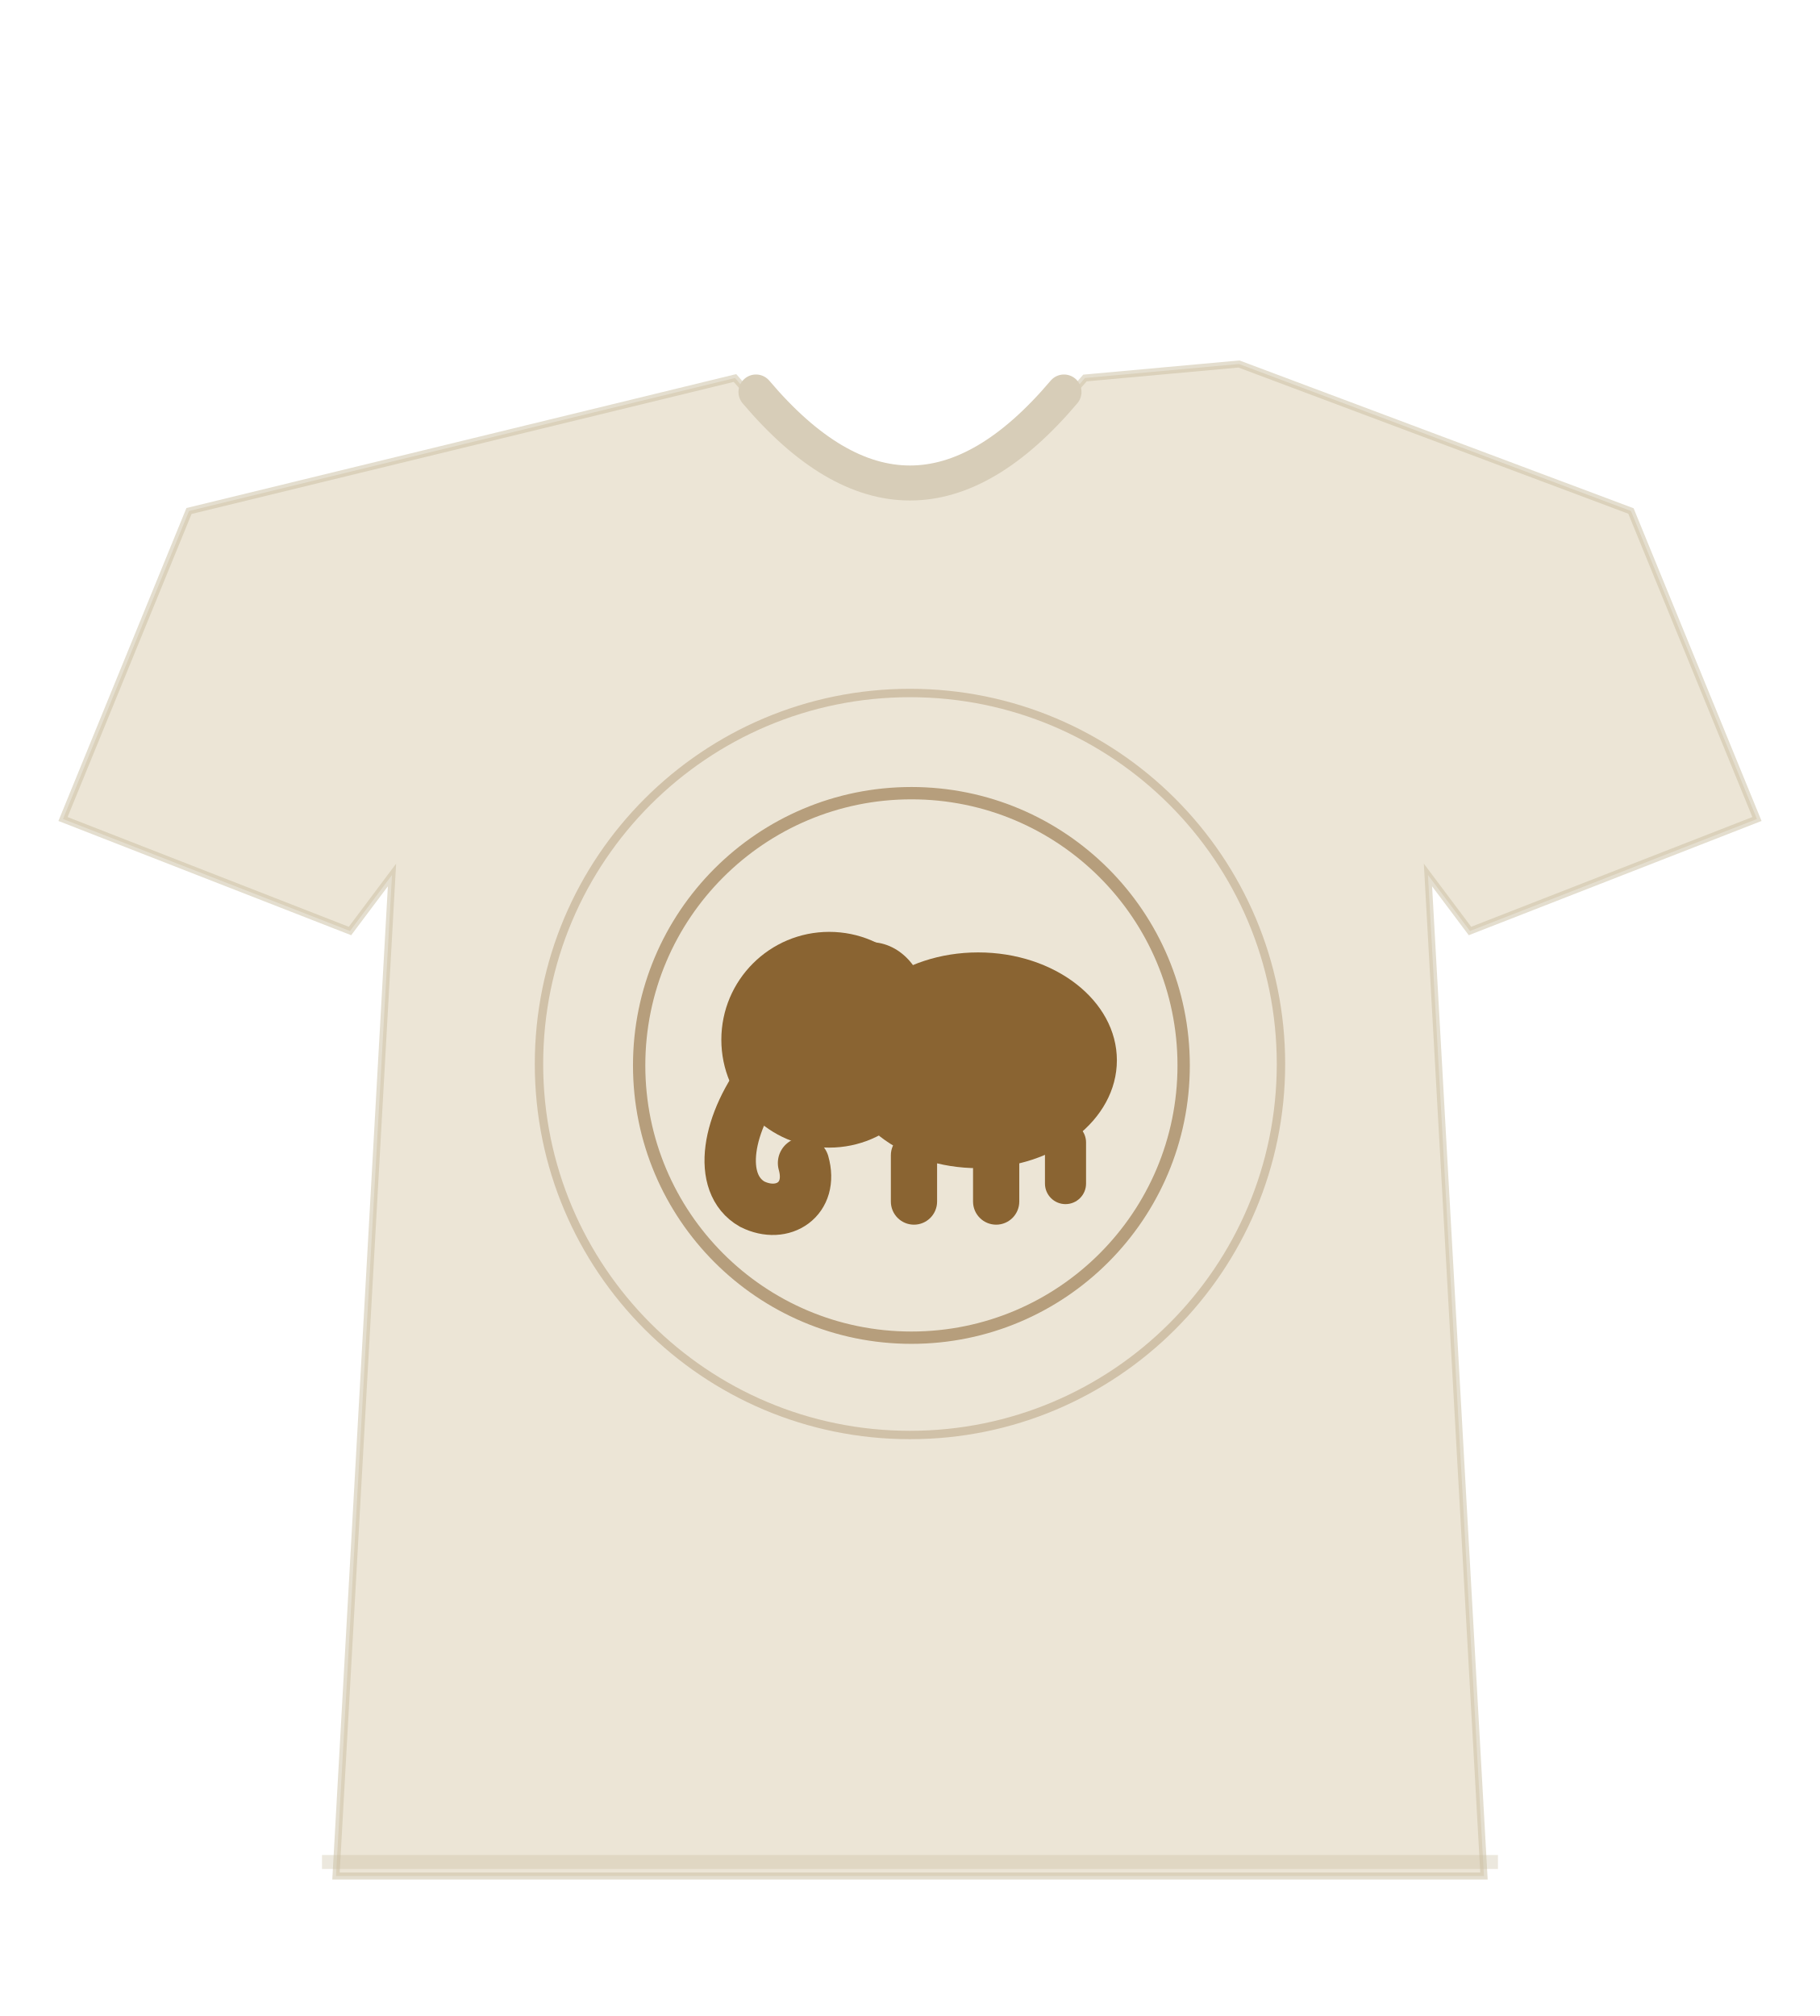
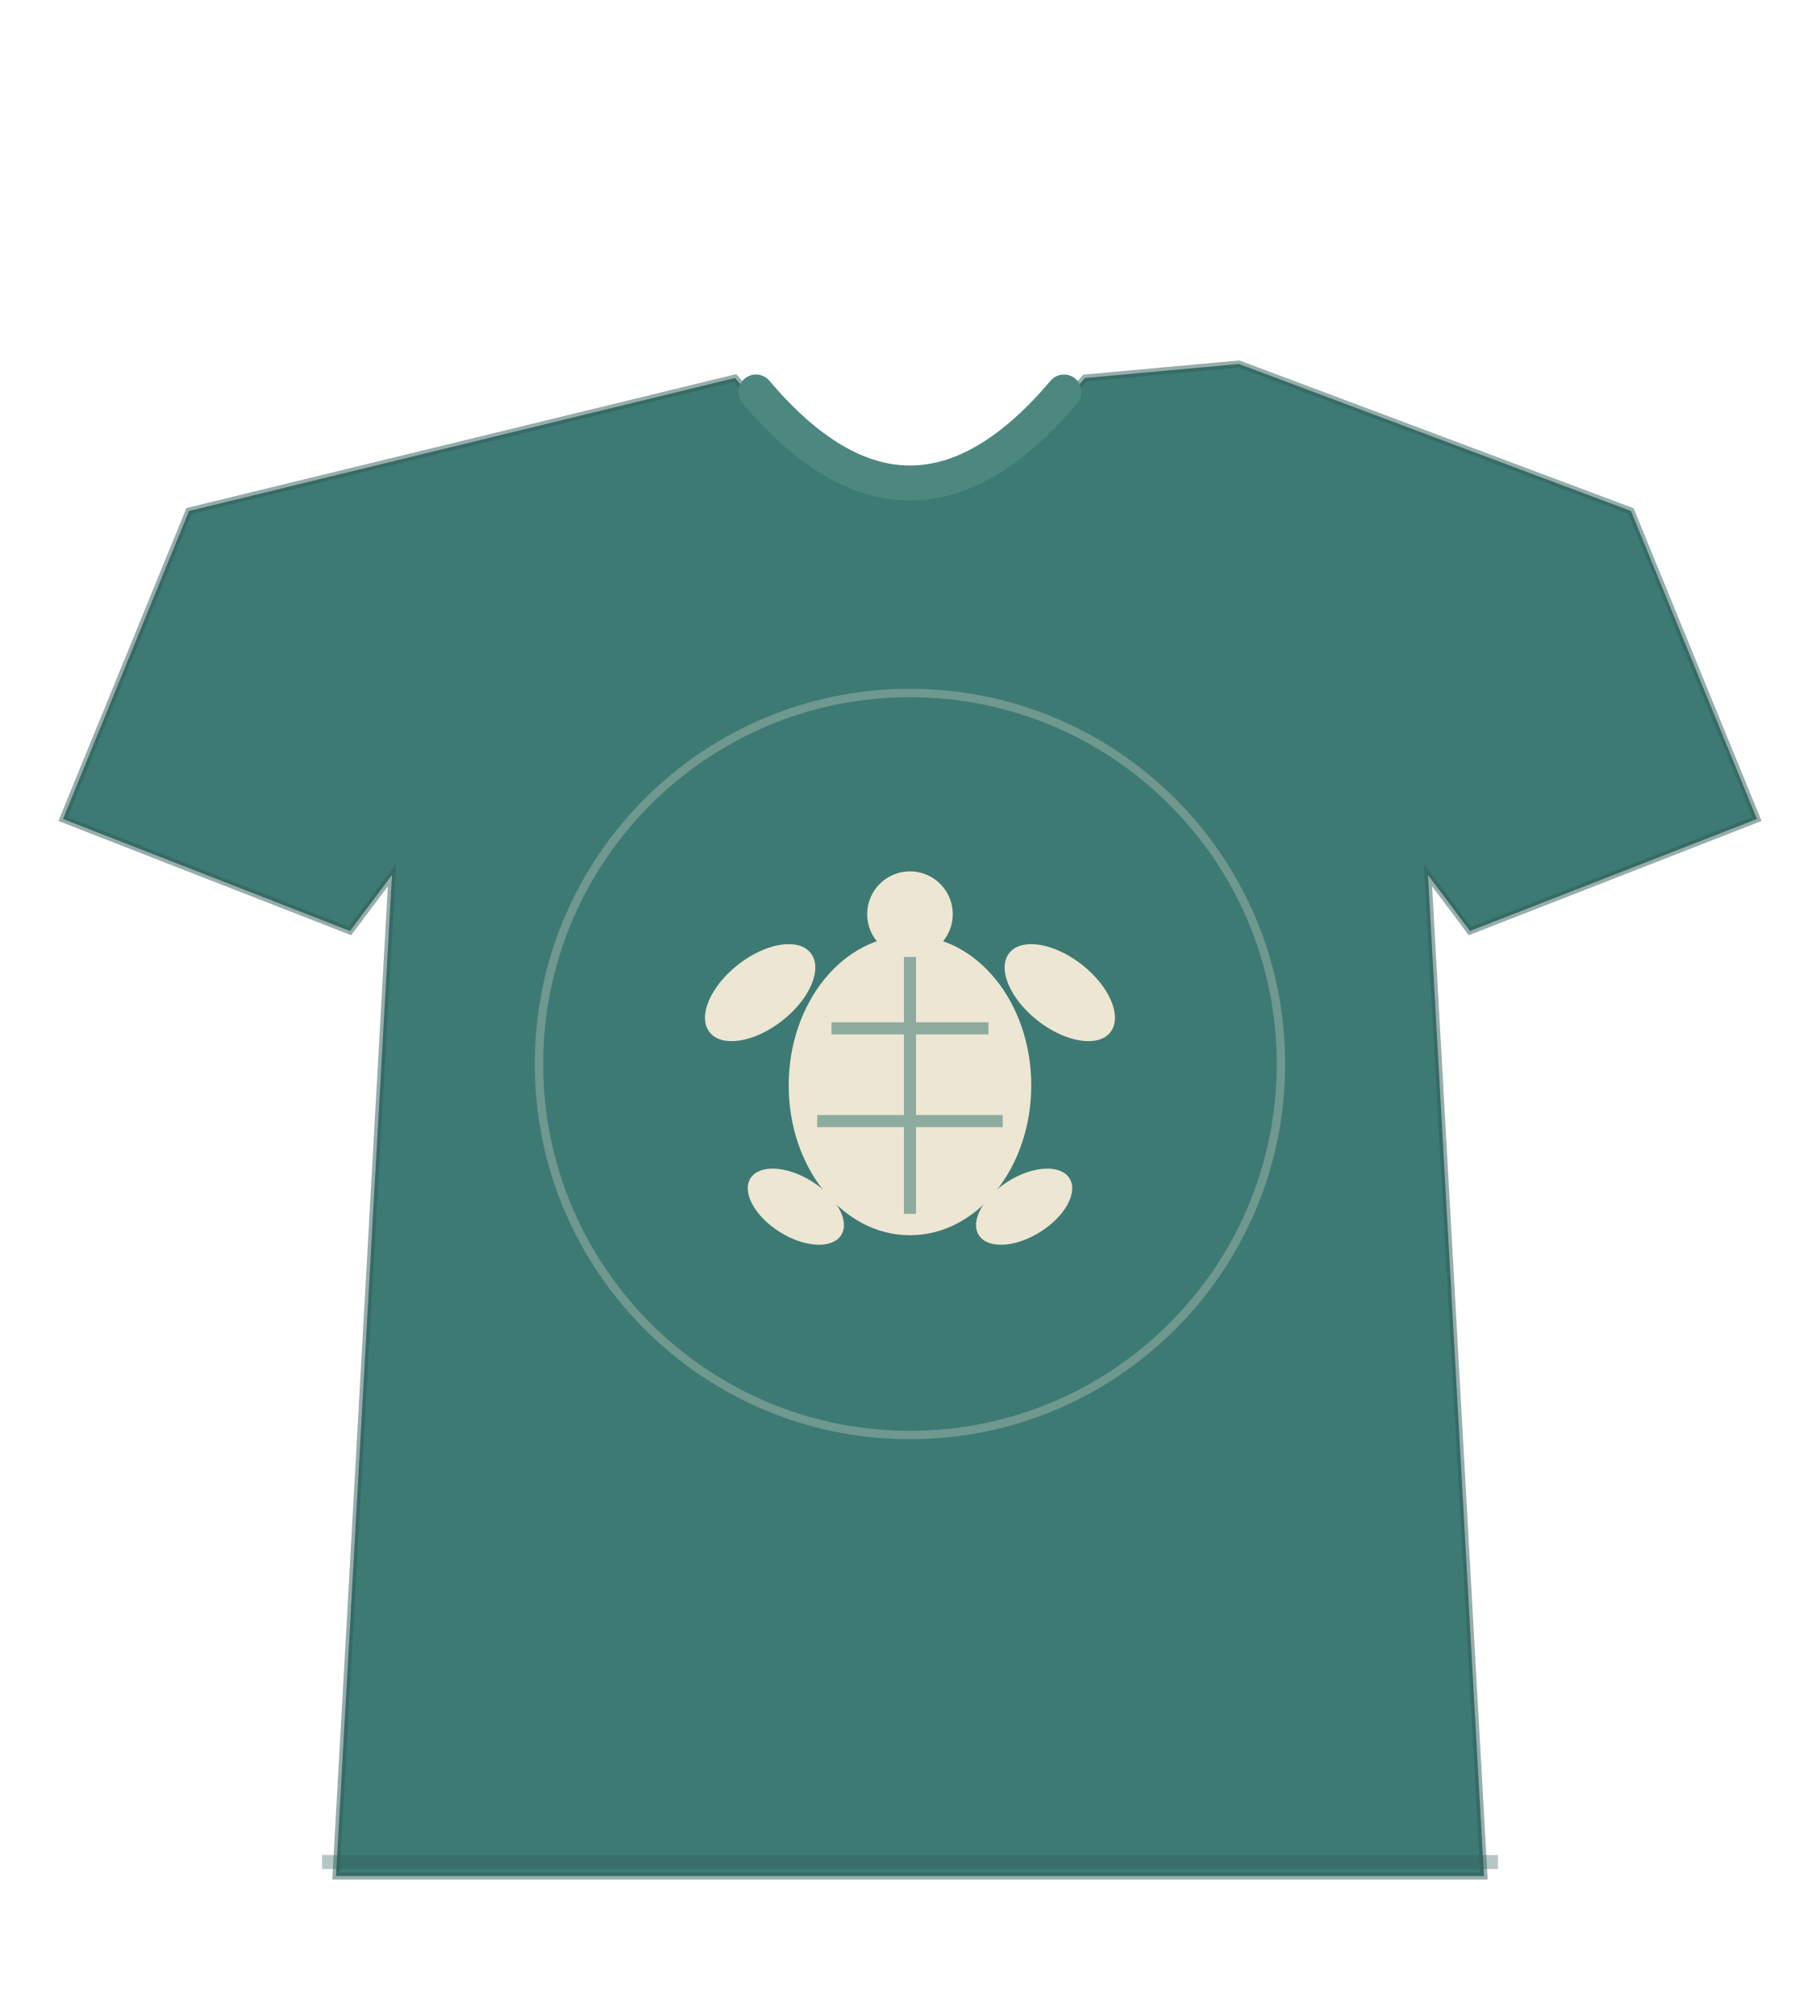
- <svg xmlns="http://www.w3.org/2000/svg" viewBox="0 0 260 288" role="img" aria-label="Camiseta A&amp;M">
-   <path d="M105,54 Q130,83 155,54 L177,52 L233,73 L251,117 L210,133 L204,125 L212,268 L48,268 L56,125 L50,133 L9,117 L27,73 Z" fill="#ECE5D6" />
-   <path d="M105,54 Q130,83 155,54 L177,52 L233,73 L251,117 L210,133 L204,125 L212,268 L48,268 L56,125 L50,133 L9,117 L27,73 Z" fill="none" stroke="#c9bea0" stroke-width="1" opacity=".5" />
-   <path d="M46,266 L214,266" stroke="#c9bea0" stroke-width="2" opacity=".35" />
-   <path d="M108,56 Q130,82 152,56" fill="none" stroke="#d7cdb8" stroke-width="5" stroke-linecap="round" />
+ <svg xmlns="http://www.w3.org/2000/svg" viewBox="0 0 260 288" role="img" aria-label="Camiseta Tortuga">
+   <path d="M105,54 Q130,83 155,54 L177,52 L233,73 L251,117 L210,133 L204,125 L212,268 L48,268 L56,125 L50,133 L9,117 L27,73 Z" fill="#3E7A74" />
+   <path d="M105,54 Q130,83 155,54 L177,52 L233,73 L251,117 L210,133 L204,125 L212,268 L48,268 L56,125 L50,133 L9,117 L27,73 Z" fill="none" stroke="#2e5c57" stroke-width="1" opacity=".5" />
+   <path d="M46,266 L214,266" stroke="#2e5c57" stroke-width="2" opacity=".35" />
+   <path d="M108,56 Q130,82 152,56" fill="none" stroke="#4d8880" stroke-width="5" stroke-linecap="round" />
  <clipPath id="pc">
    <circle cx="130" cy="152" r="53" />
  </clipPath>
  <g clip-path="url(#pc)">
    <svg x="77" y="99" width="106" height="106" viewBox="0 0 104 104">
-       <g transform="translate(9,9) scale(0.72)" fill="#8a6432">
-         <circle cx="60" cy="60" r="53" fill="none" stroke="#8a6432" stroke-width="2.4" opacity=".55" />
-         <circle cx="44" cy="55" r="21" />
-         <ellipse cx="73" cy="59" rx="27" ry="21" />
-         <ellipse cx="52" cy="49" rx="11" ry="13" />
-         <rect x="56" y="73" width="9" height="18" rx="4.5" />
-         <rect x="72" y="73" width="9" height="18" rx="4.5" />
-         <rect x="86" y="71" width="8" height="16" rx="4" />
-         <path d="M32,61 C24,71 22,83 29,87 C35,90 41,86 39,79" fill="none" stroke="#8a6432" stroke-width="10" stroke-linecap="round" />
+       <g fill="#EDE6D3">
+         <ellipse cx="52" cy="55" rx="17" ry="21" />
+         <circle cx="52" cy="31" r="6" />
+         <ellipse cx="31" cy="42" rx="9" ry="5" transform="rotate(-38 31 42)" />
+         <ellipse cx="73" cy="42" rx="9" ry="5" transform="rotate(38 73 42)" />
+         <ellipse cx="36" cy="72" rx="7.5" ry="4.2" transform="rotate(32 36 72)" />
+         <ellipse cx="68" cy="72" rx="7.5" ry="4.2" transform="rotate(-32 68 72)" />
+       </g>
+       <g fill="none" stroke="#3E7A74" stroke-width="1.7" opacity=".55">
+         <path d="M52 37 L52 73 M41 47 L63 47 M39 60 L65 60" />
      </g>
    </svg>
  </g>
-   <circle cx="130" cy="152" r="53" fill="none" stroke="#8a6432" stroke-width="1.2" opacity=".28" />
+   <circle cx="130" cy="152" r="53" fill="none" stroke="#EDE6D3" stroke-width="1.2" opacity=".28" />
</svg>
